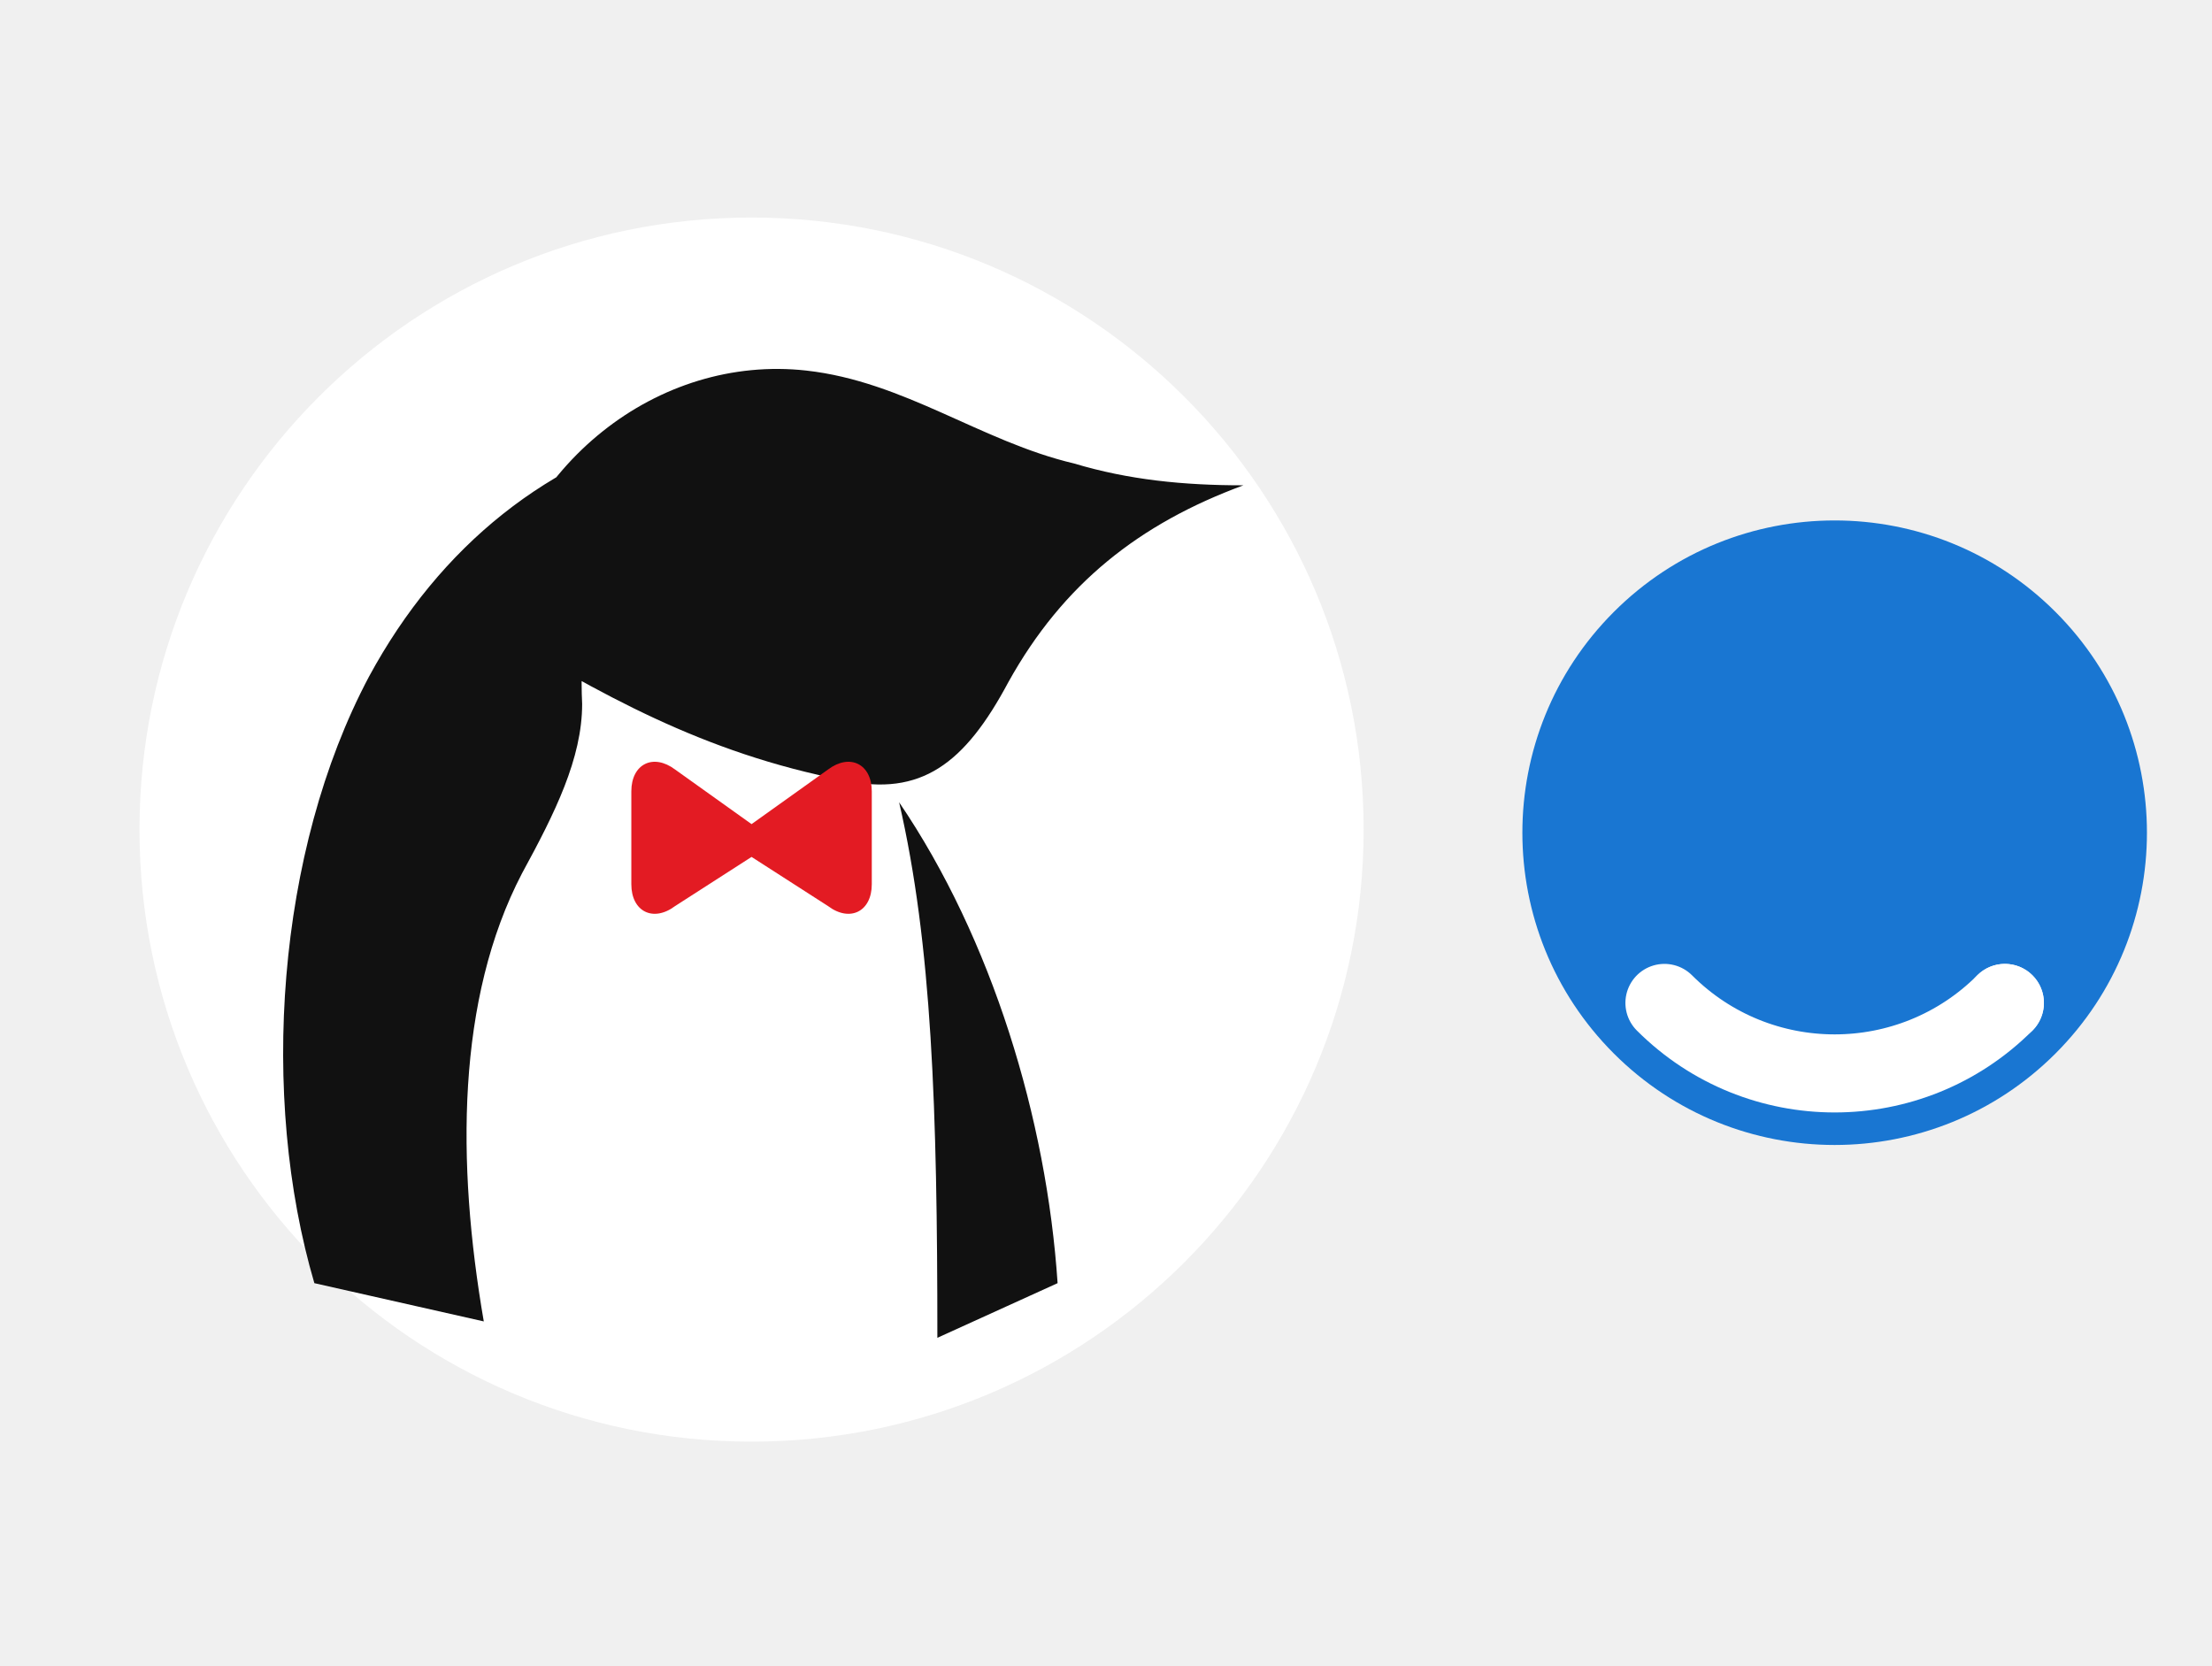
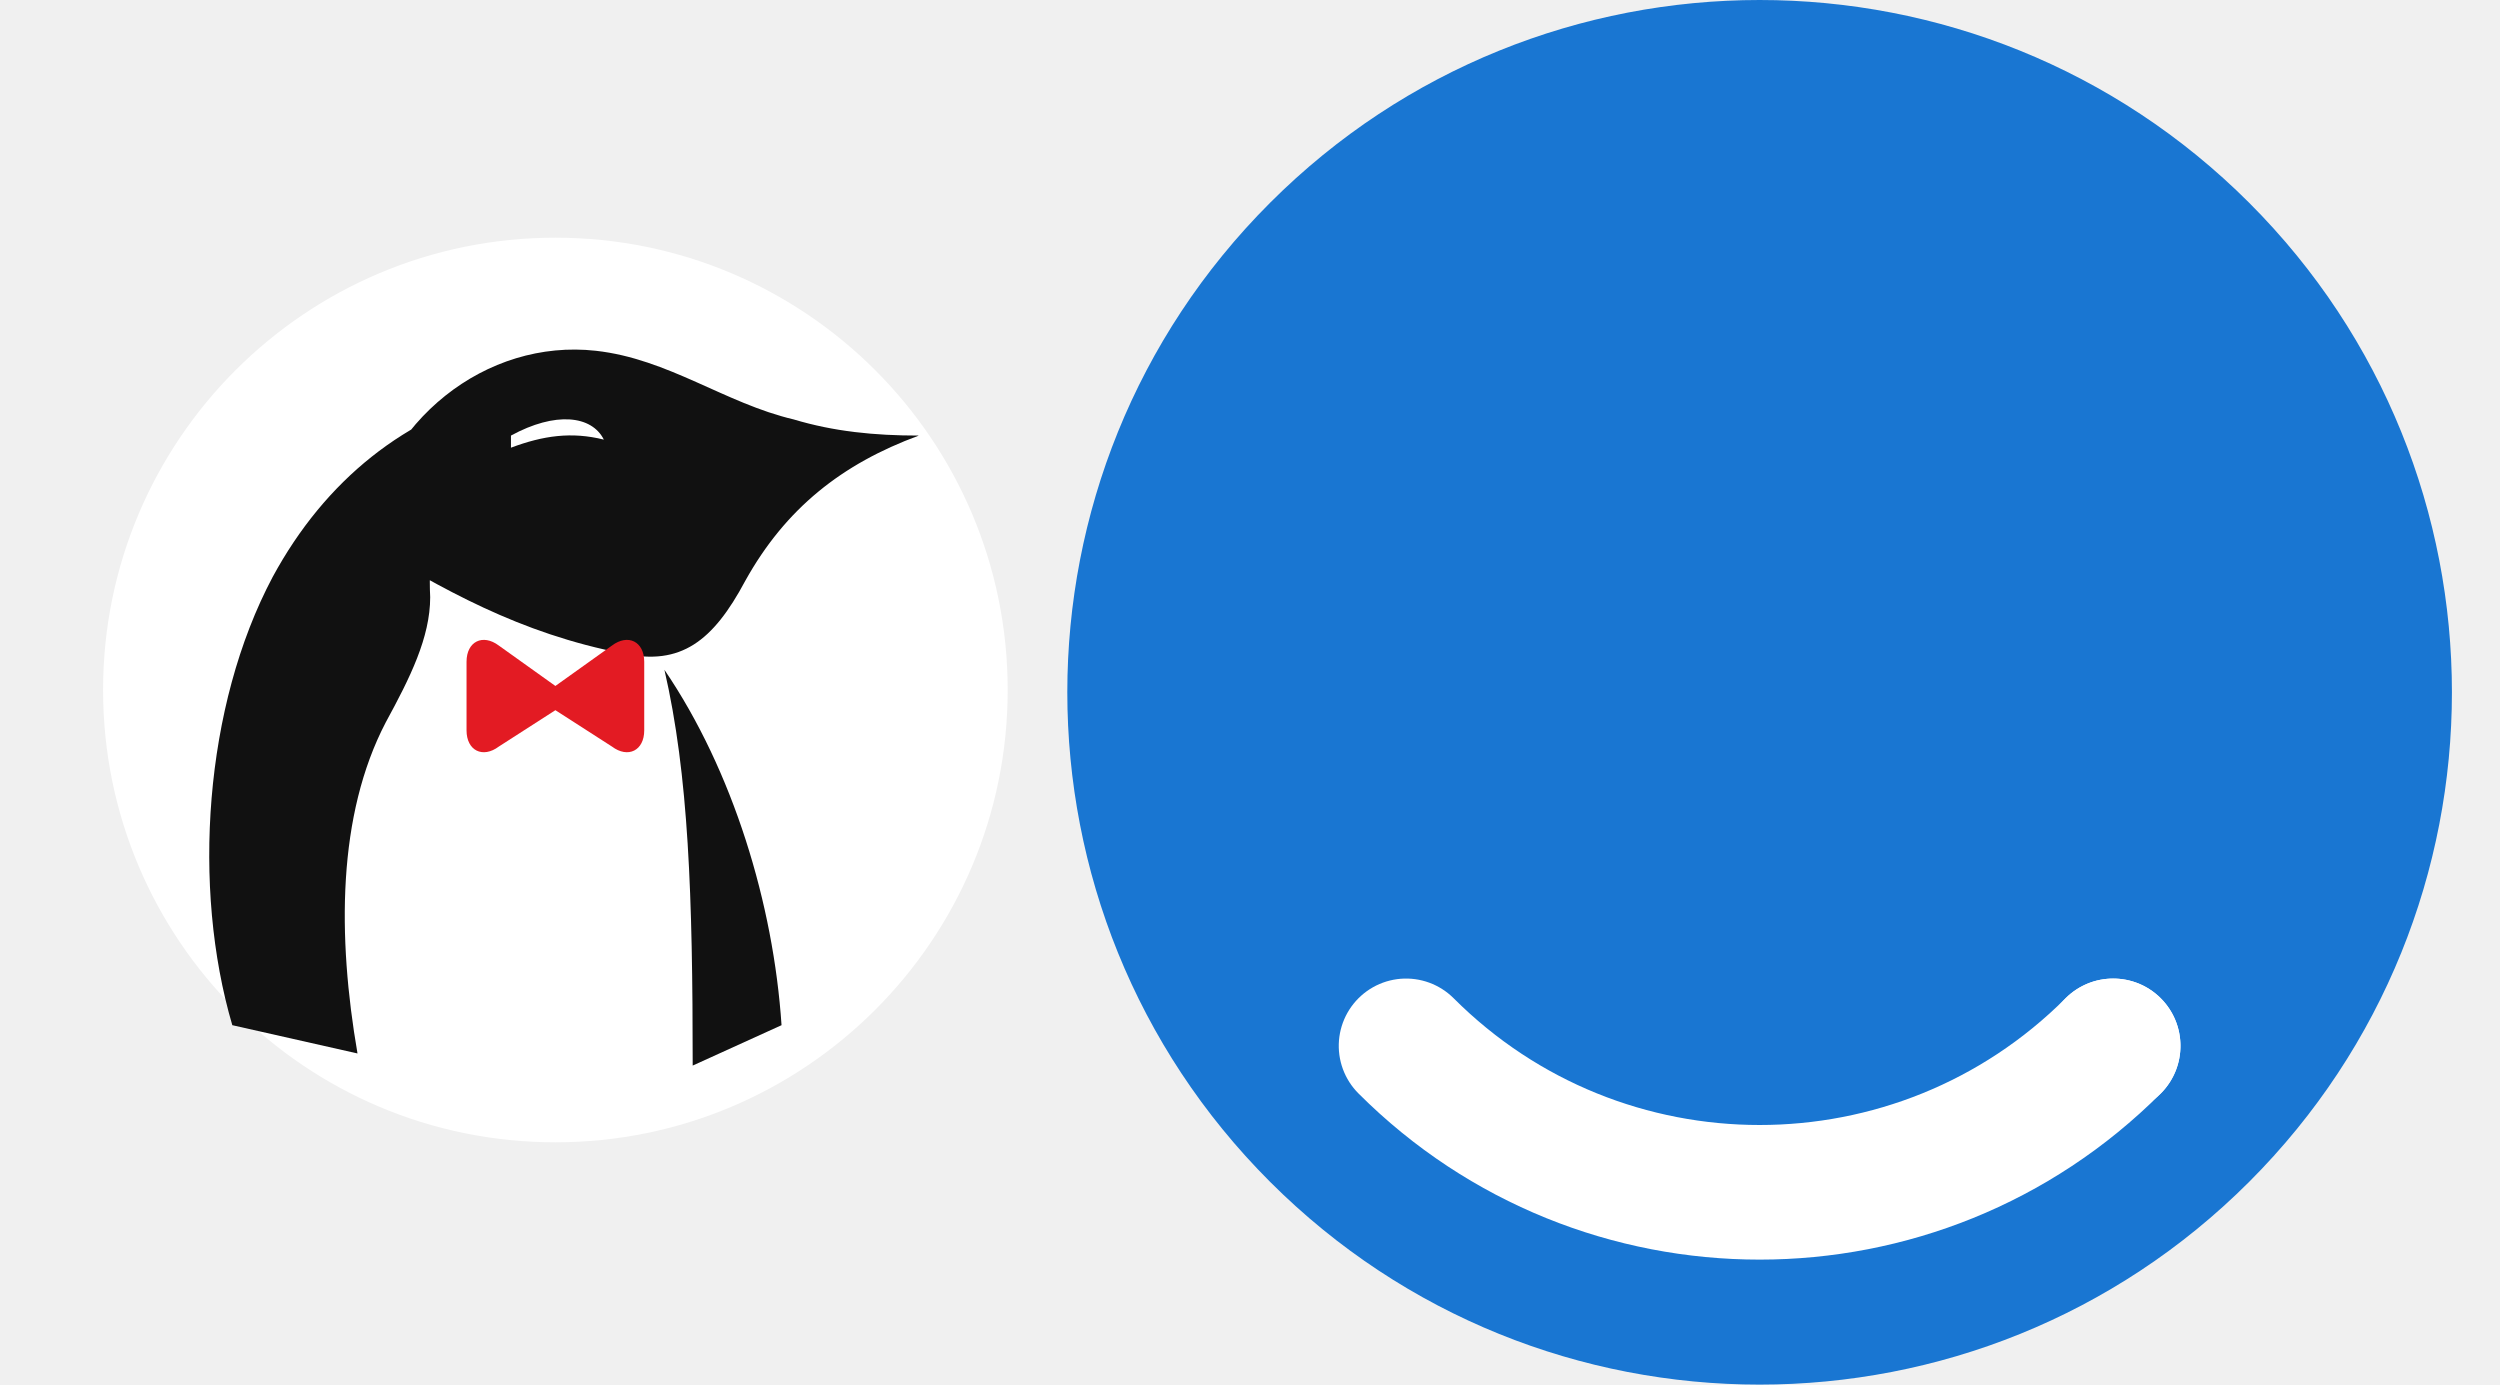
- <svg xmlns="http://www.w3.org/2000/svg" viewBox="0 0 340 256">
-   <g transform="translate(8 20) scale(.84)">
+ <svg xmlns="http://www.w3.org/2000/svg" viewBox="0 0 520 288">
+   <g transform="translate(8 36) scale(.84)">
    <circle cx="128" cy="128" r="112" fill="#fff" />
    <path fill="#111" d="M48 211c-10-34-7-79 10-111 13-24 33-40 58-46-13 13-20 31-19 51 0 10-5 20-11 31-12 23-12 53-7 82ZM80 91c5-30 31-50 58-47 18 2 32 13 49 17 10 3 20 4 31 4-19 7-33 18-43 36-8 15-16 21-30 18-26-5-45-16-65-28Zm75 32c17 25 27 58 29 88l-22 10c0-42-1-72-7-98Z" />
+     <path fill="#fff" d="M117 65c11-6 20-5 23 1-8-2-15-1-23 2Z" />
    <path fill="#e31b23" d="M106 121c0-5 4-7 8-4l14 10 14-10c4-3 8-1 8 4v17c0 5-4 7-8 4l-14-9-14 9c-4 3-8 1-8-4Z" />
  </g>
-   <g transform="rotate(135 282 128)">
-     <circle cx="282" cy="128" r="48" fill="#1976d2" />
-     <path fill="none" stroke="#fff" stroke-width="12" stroke-linecap="round" d="M282 91a37 37 0 0 1 37 37" />
-     <circle cx="282" cy="91" r="6" fill="#fff" />
+   <g transform="rotate(135 366 144)">
+     <circle cx="366" cy="144" r="144" fill="#1976d2" />
+     <path fill="none" stroke="#fff" stroke-width="28" stroke-linecap="round" d="M366 40a104 104 0 0 1 104 104" />
+     <circle cx="366" cy="40" r="14" fill="#fff" />
  </g>
</svg>
